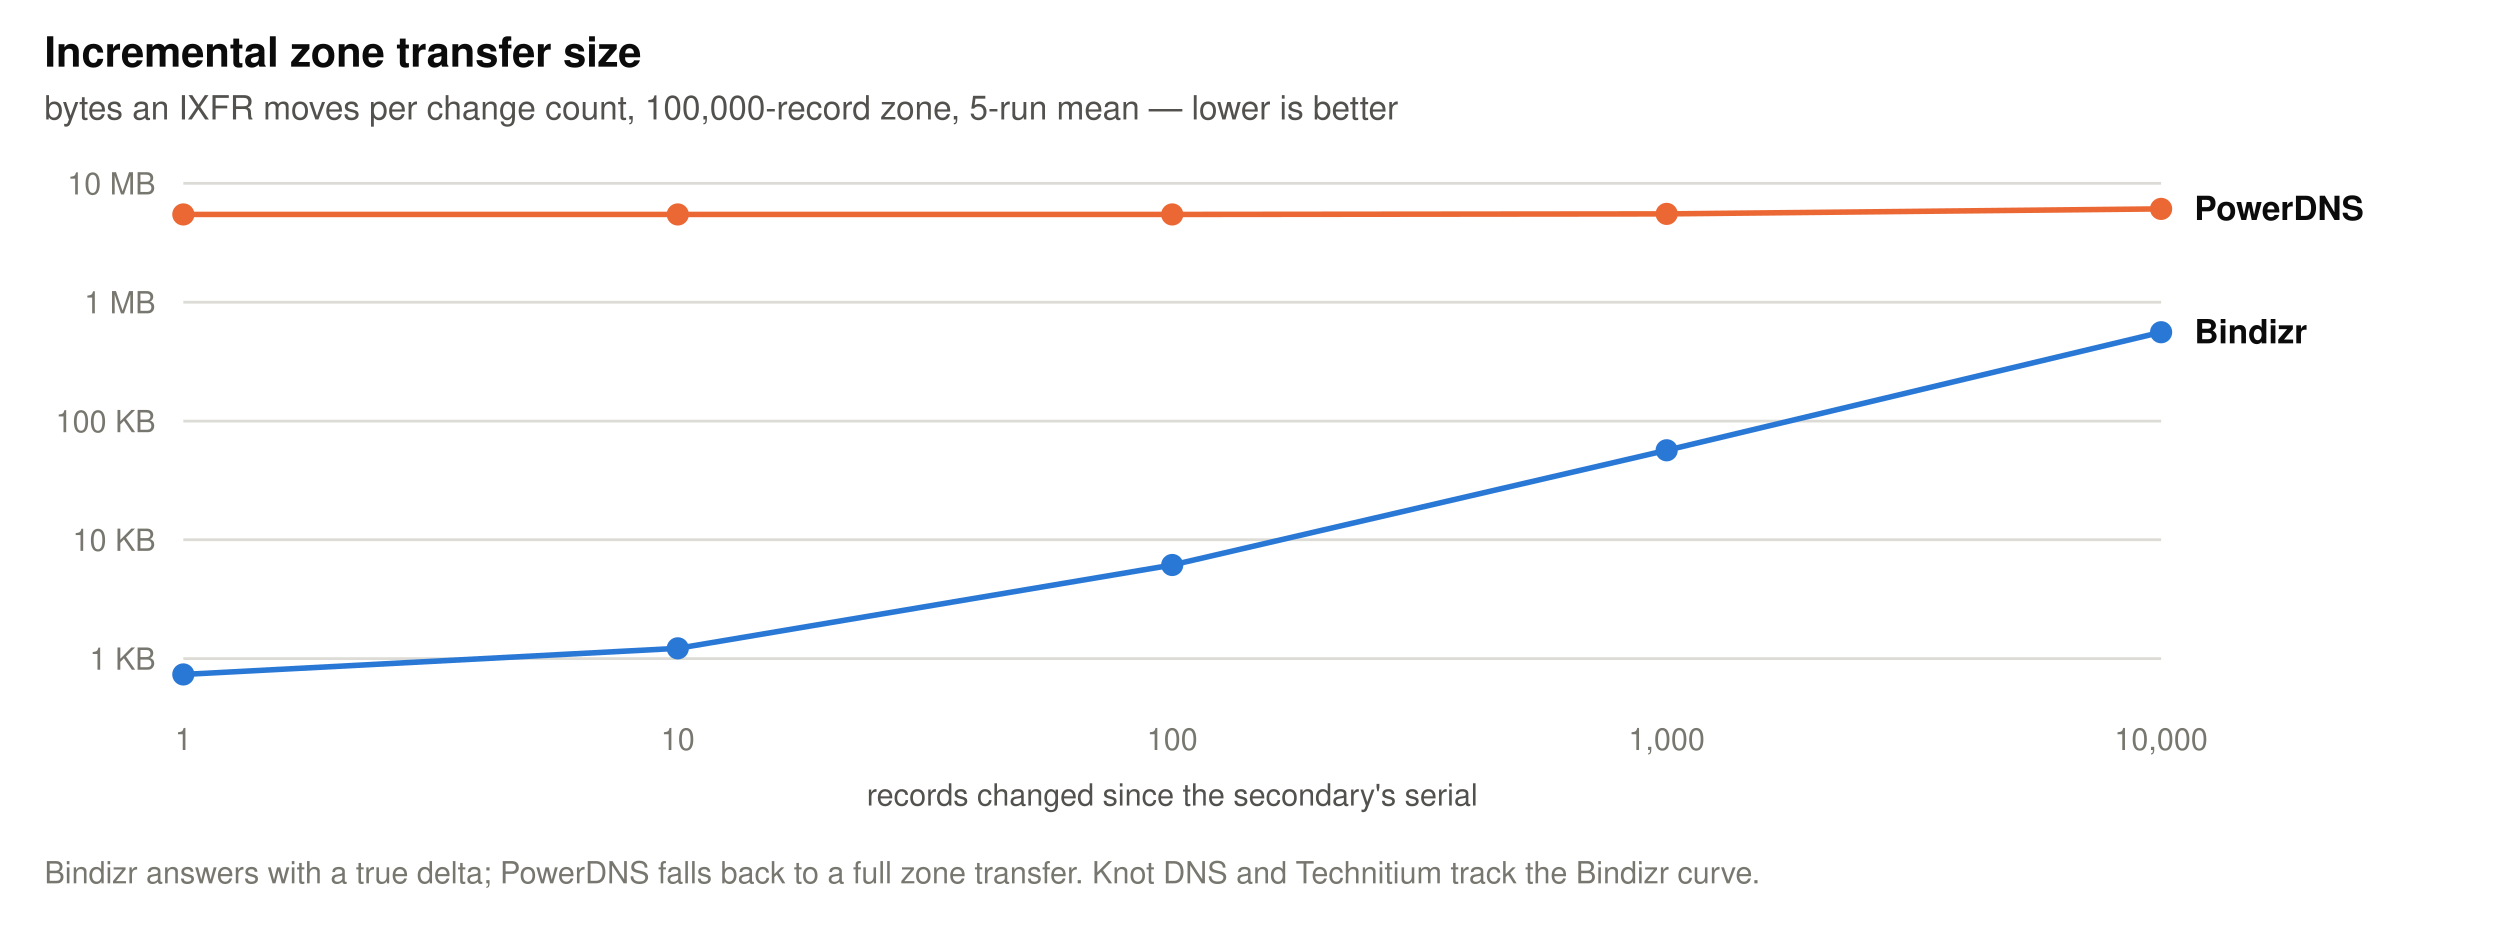
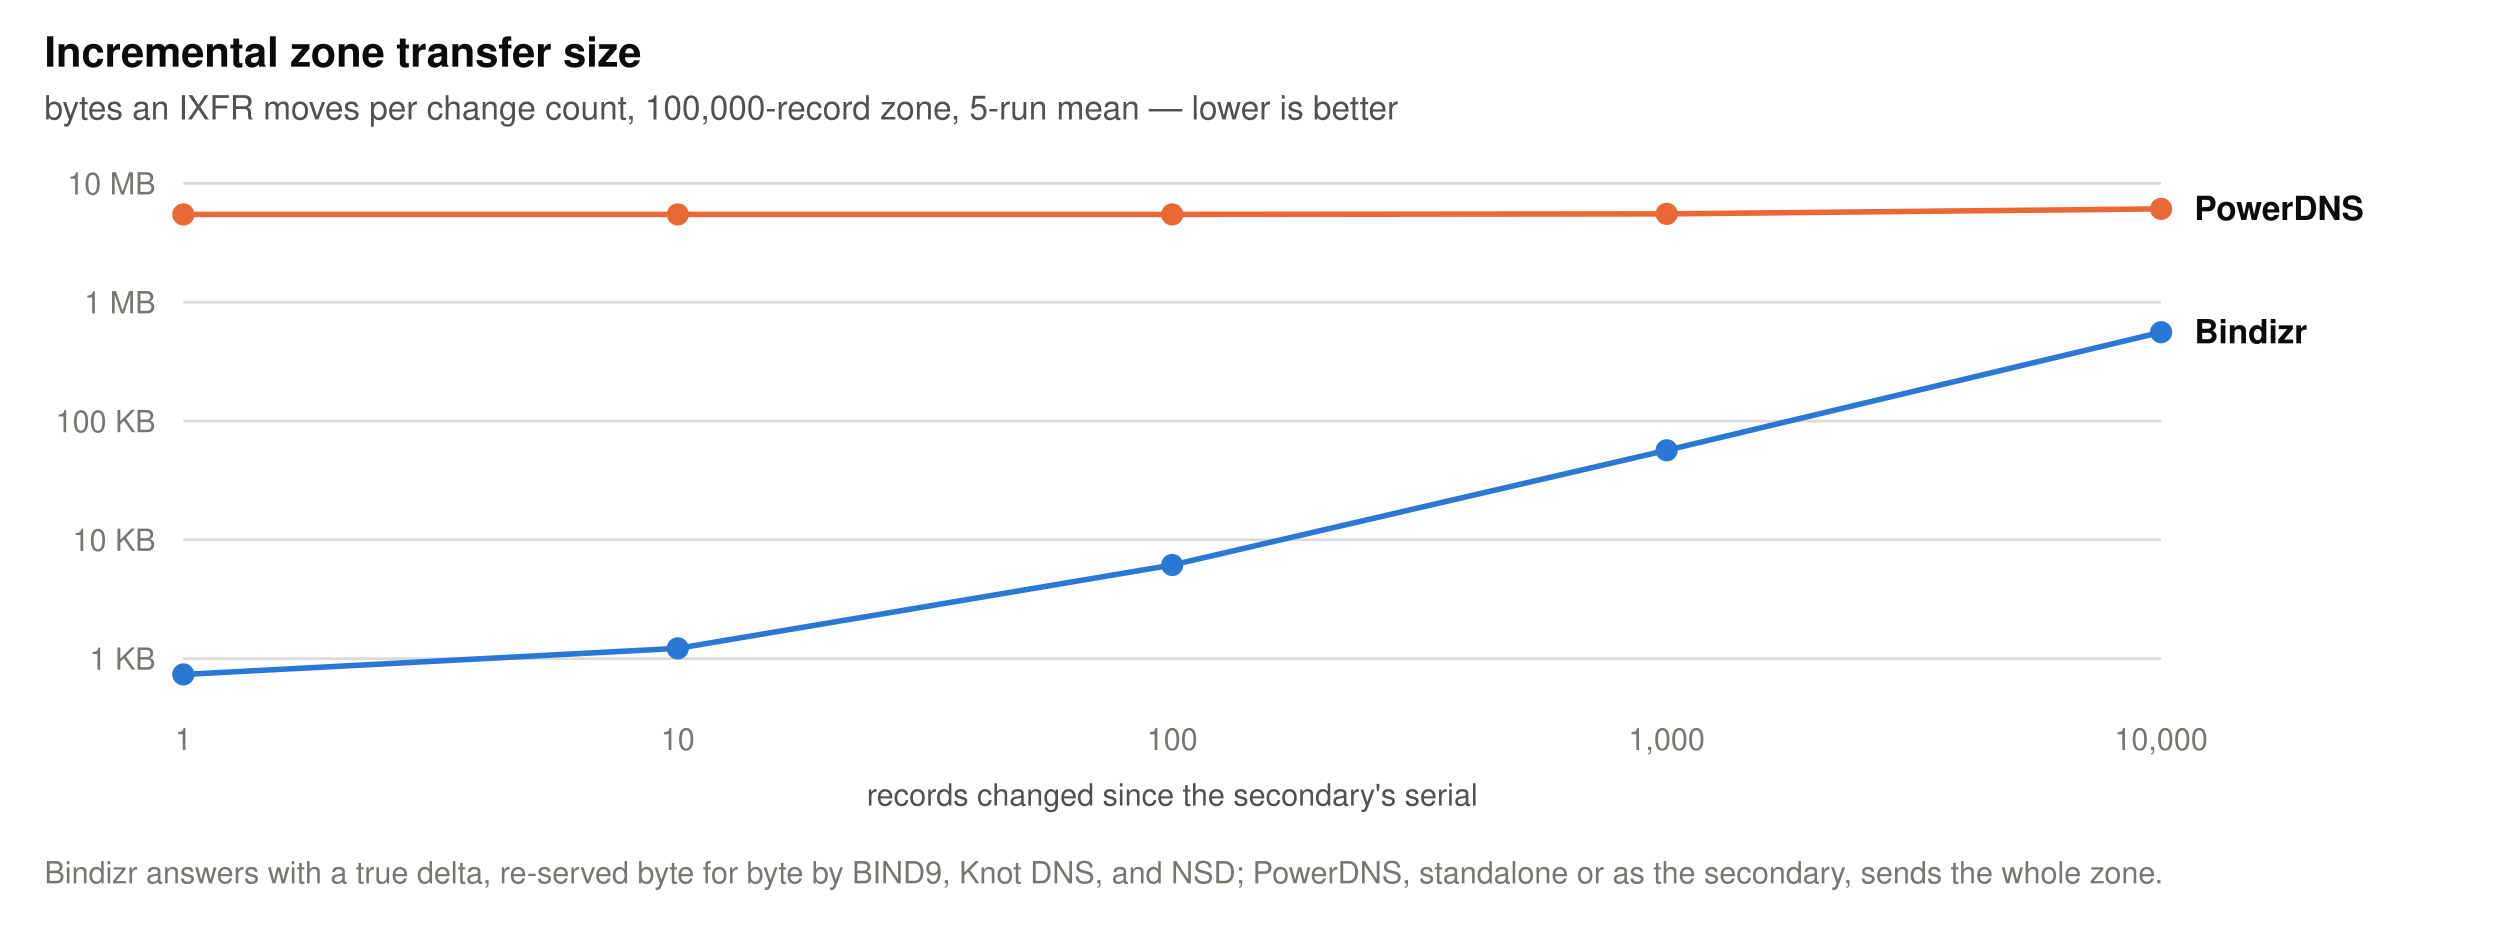
<svg xmlns="http://www.w3.org/2000/svg" width="900" height="334" viewBox="0 0 900 334" role="img">
  <text x="16.0" y="24.0" font-family="-apple-system, BlinkMacSystemFont, 'Segoe UI', Helvetica, Arial, sans-serif" font-size="15" font-weight="600" fill="#0b0b0b" text-anchor="start">Incremental zone transfer size</text>
  <text x="16.0" y="43.0" font-family="-apple-system, BlinkMacSystemFont, 'Segoe UI', Helvetica, Arial, sans-serif" font-size="12" font-weight="400" fill="#52514e" text-anchor="start">bytes an IXFR moves per change count, 100,000-record zone, 5-run mean — lower is better</text>
  <line x1="66" y1="237.1" x2="778" y2="237.1" stroke="#dcdbd5" stroke-width="1" />
  <text x="56.0" y="241.1" font-family="-apple-system, BlinkMacSystemFont, 'Segoe UI', Helvetica, Arial, sans-serif" font-size="11" font-weight="400" fill="#78776f" text-anchor="end">1 KB</text>
  <line x1="66" y1="194.3" x2="778" y2="194.3" stroke="#dcdbd5" stroke-width="1" />
  <text x="56.0" y="198.3" font-family="-apple-system, BlinkMacSystemFont, 'Segoe UI', Helvetica, Arial, sans-serif" font-size="11" font-weight="400" fill="#78776f" text-anchor="end">10 KB</text>
  <line x1="66" y1="151.6" x2="778" y2="151.6" stroke="#dcdbd5" stroke-width="1" />
  <text x="56.0" y="155.6" font-family="-apple-system, BlinkMacSystemFont, 'Segoe UI', Helvetica, Arial, sans-serif" font-size="11" font-weight="400" fill="#78776f" text-anchor="end">100 KB</text>
  <line x1="66" y1="108.8" x2="778" y2="108.8" stroke="#dcdbd5" stroke-width="1" />
  <text x="56.0" y="112.8" font-family="-apple-system, BlinkMacSystemFont, 'Segoe UI', Helvetica, Arial, sans-serif" font-size="11" font-weight="400" fill="#78776f" text-anchor="end">1 MB</text>
  <line x1="66" y1="66.0" x2="778" y2="66.0" stroke="#dcdbd5" stroke-width="1" />
  <text x="56.0" y="70.0" font-family="-apple-system, BlinkMacSystemFont, 'Segoe UI', Helvetica, Arial, sans-serif" font-size="11" font-weight="400" fill="#78776f" text-anchor="end">10 MB</text>
  <text x="66.0" y="270.0" font-family="-apple-system, BlinkMacSystemFont, 'Segoe UI', Helvetica, Arial, sans-serif" font-size="11" font-weight="400" fill="#78776f" text-anchor="middle">1</text>
  <text x="244.0" y="270.0" font-family="-apple-system, BlinkMacSystemFont, 'Segoe UI', Helvetica, Arial, sans-serif" font-size="11" font-weight="400" fill="#78776f" text-anchor="middle">10</text>
  <text x="422.0" y="270.0" font-family="-apple-system, BlinkMacSystemFont, 'Segoe UI', Helvetica, Arial, sans-serif" font-size="11" font-weight="400" fill="#78776f" text-anchor="middle">100</text>
  <text x="600.0" y="270.0" font-family="-apple-system, BlinkMacSystemFont, 'Segoe UI', Helvetica, Arial, sans-serif" font-size="11" font-weight="400" fill="#78776f" text-anchor="middle">1,000</text>
  <text x="778.0" y="270.0" font-family="-apple-system, BlinkMacSystemFont, 'Segoe UI', Helvetica, Arial, sans-serif" font-size="11" font-weight="400" fill="#78776f" text-anchor="middle">10,000</text>
  <text x="422.0" y="290.0" font-family="-apple-system, BlinkMacSystemFont, 'Segoe UI', Helvetica, Arial, sans-serif" font-size="11" font-weight="400" fill="#52514e" text-anchor="middle">records changed since the secondary's serial</text>
  <polyline points="66.0,77.2 244.0,77.2 422.0,77.2 600.0,77.0 778.0,75.2" fill="none" stroke="#eb6834" stroke-width="2" stroke-linejoin="round" stroke-linecap="round" />
  <circle cx="66.0" cy="77.2" r="4" fill="#eb6834" />
  <circle cx="244.0" cy="77.2" r="4" fill="#eb6834" />
  <circle cx="422.0" cy="77.2" r="4" fill="#eb6834" />
  <circle cx="600.0" cy="77.0" r="4" fill="#eb6834" />
  <circle cx="778.0" cy="75.2" r="4" fill="#eb6834" />
  <text x="790.0" y="79.2" font-family="-apple-system, BlinkMacSystemFont, 'Segoe UI', Helvetica, Arial, sans-serif" font-size="12" font-weight="600" fill="#0b0b0b" text-anchor="start">PowerDNS</text>
  <polyline points="66.0,242.8 244.0,233.4 422.0,203.4 600.0,162.1 778.0,119.6" fill="none" stroke="#2a78d6" stroke-width="2" stroke-linejoin="round" stroke-linecap="round" />
  <circle cx="66.0" cy="242.8" r="4" fill="#2a78d6" />
  <circle cx="244.0" cy="233.4" r="4" fill="#2a78d6" />
  <circle cx="422.0" cy="203.4" r="4" fill="#2a78d6" />
  <circle cx="600.0" cy="162.1" r="4" fill="#2a78d6" />
  <circle cx="778.0" cy="119.6" r="4" fill="#2a78d6" />
  <text x="790.0" y="123.6" font-family="-apple-system, BlinkMacSystemFont, 'Segoe UI', Helvetica, Arial, sans-serif" font-size="12" font-weight="600" fill="#0b0b0b" text-anchor="start">Bindizr</text>
-   <text x="16.0" y="318.0" font-family="-apple-system, BlinkMacSystemFont, 'Segoe UI', Helvetica, Arial, sans-serif" font-size="11" font-weight="400" fill="#78776f" text-anchor="start">Bindizr answers with a true delta; PowerDNS falls back to a full zone transfer. Knot DNS and Technitium track the Bindizr curve.</text>
+   <text x="16.0" y="318.0" font-family="-apple-system, BlinkMacSystemFont, 'Segoe UI', Helvetica, Arial, sans-serif" font-size="11" font-weight="400" fill="#78776f" text-anchor="start">Bindizr answers with a true delta, re-served byte for byte by BIND9, Knot DNS, and NSD; PowerDNS, standalone or as the secondary, sends the whole zone.</text>
</svg>
